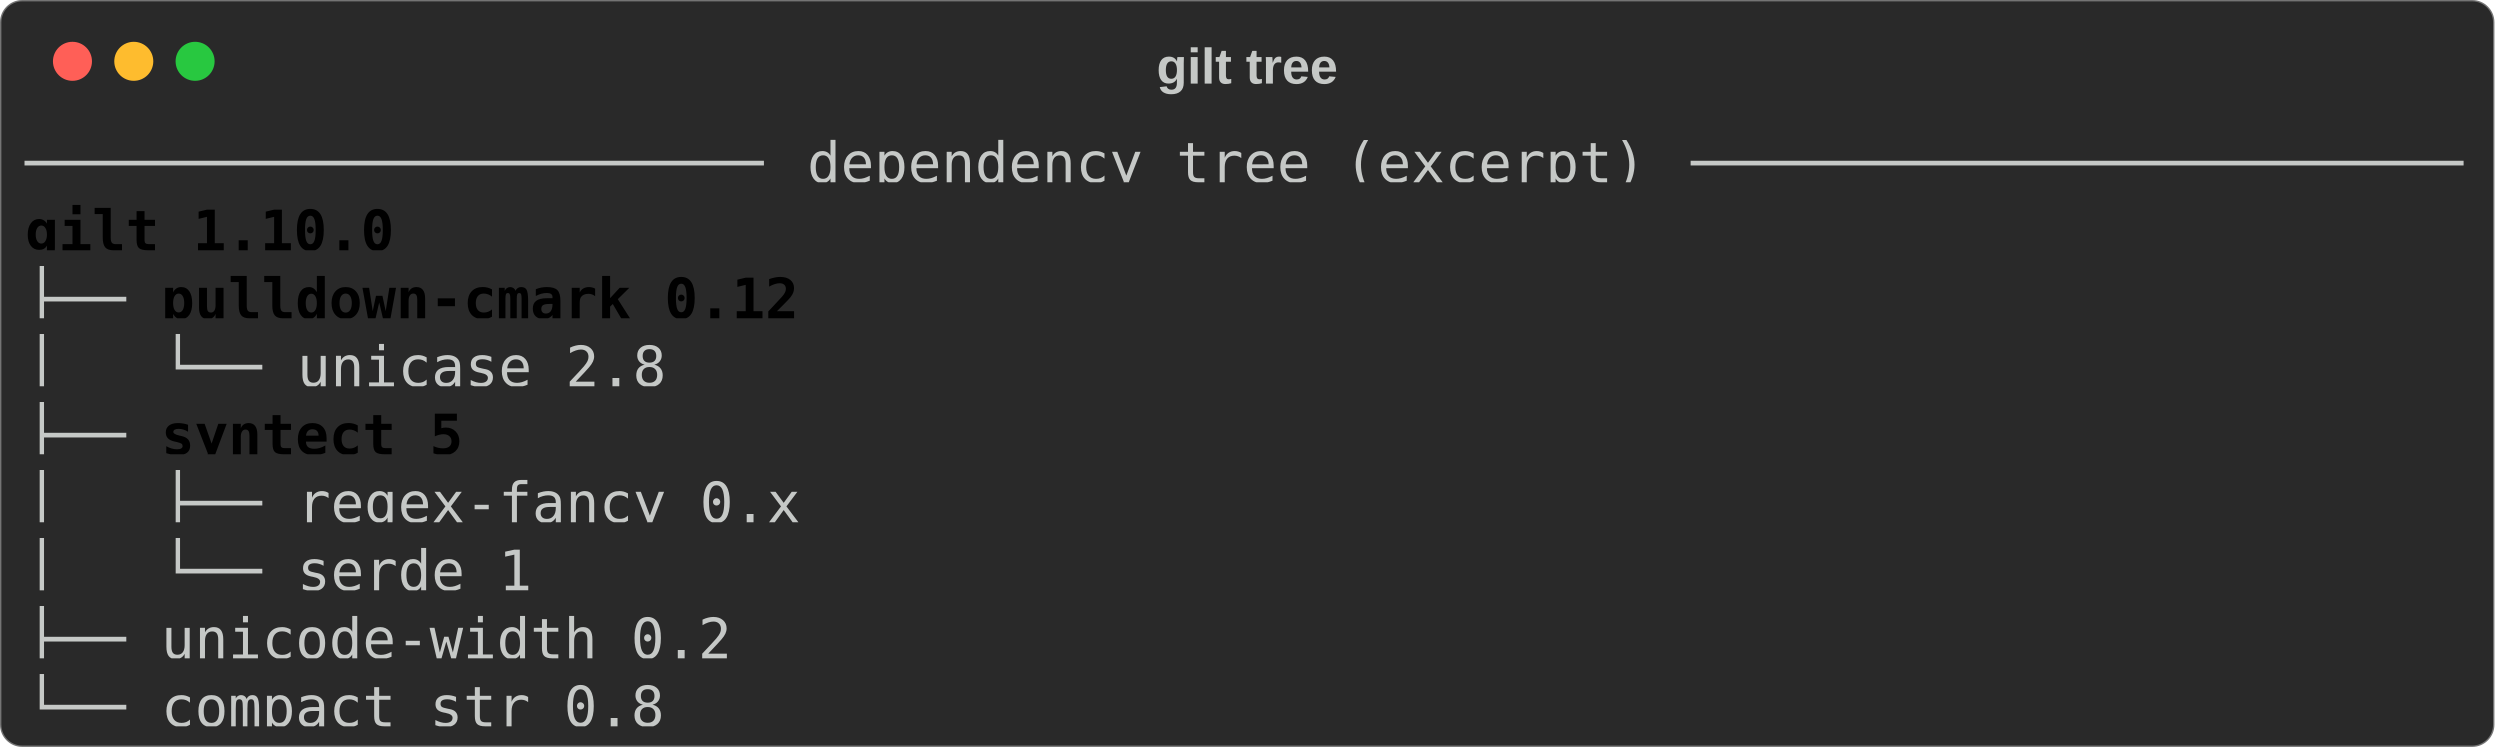
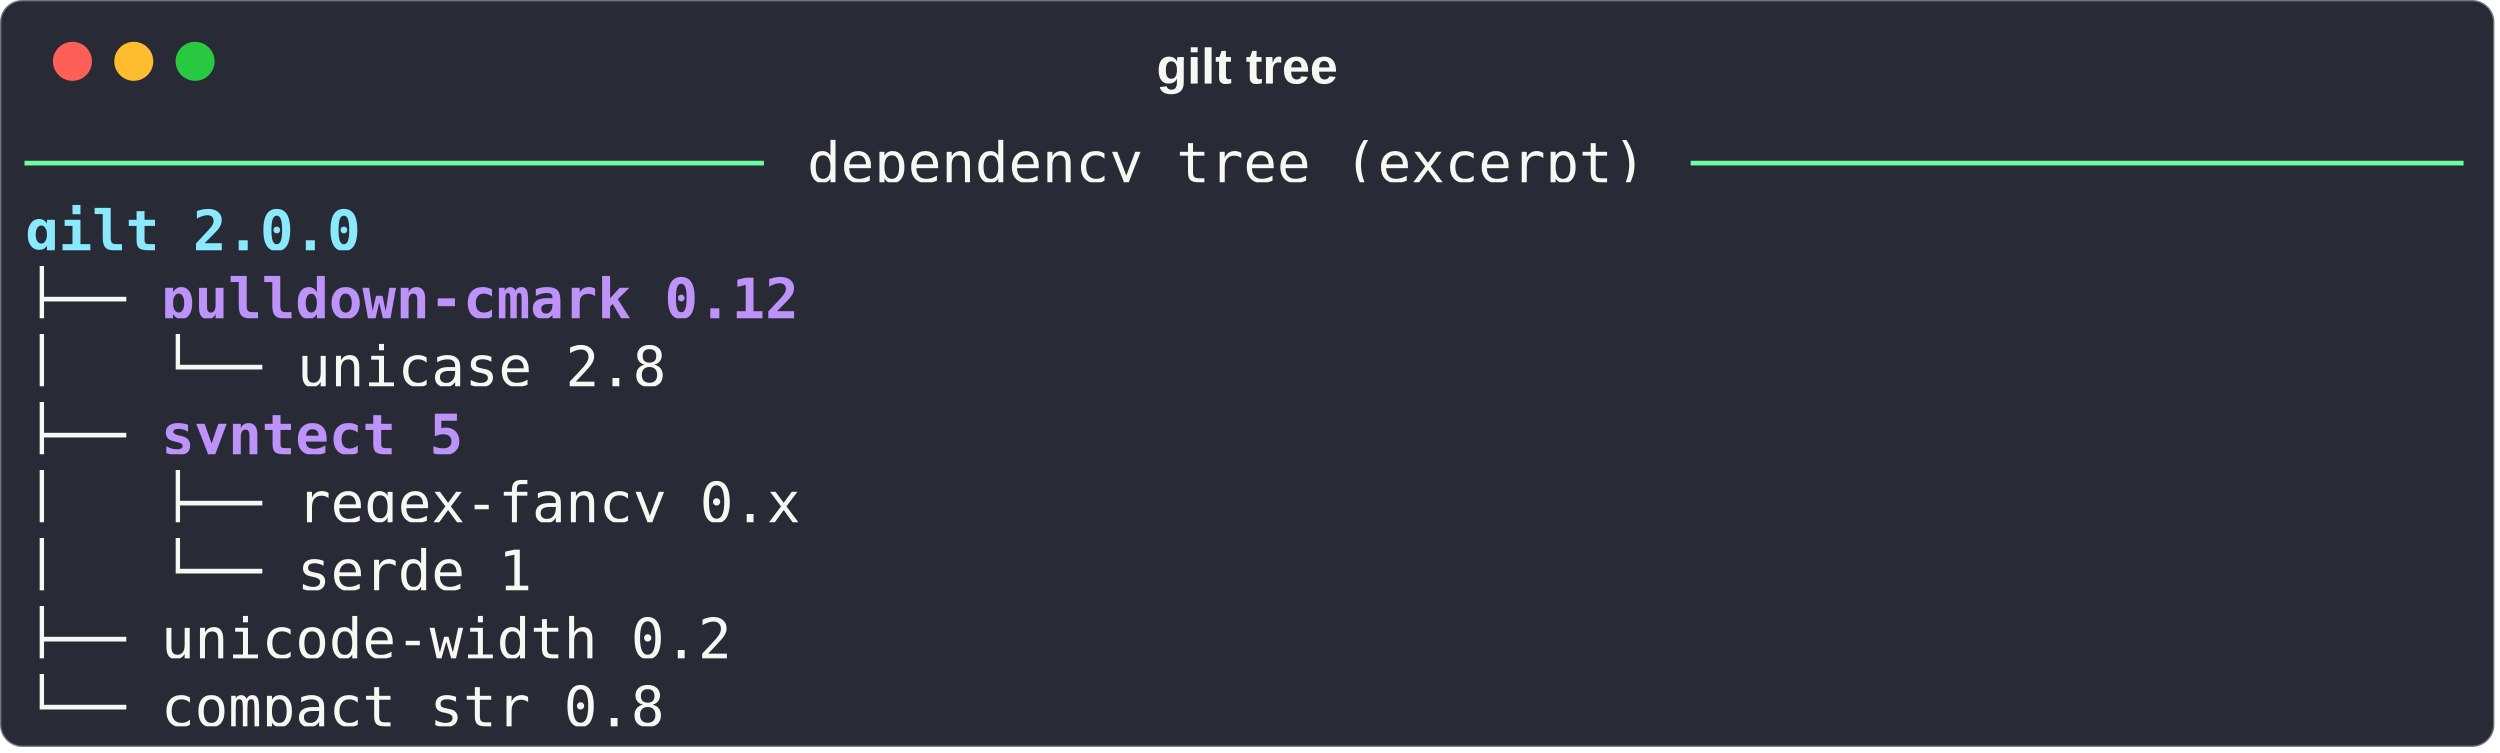
<svg xmlns="http://www.w3.org/2000/svg" class="gilt-terminal" viewBox="0 0 897 270">
  <style>

    @font-face {
        font-family: "Fira Code";
        src: local("FiraCode-Regular"),
                url("https://cdnjs.cloudflare.com/ajax/libs/firacode/6.2.0/woff2/FiraCode-Regular.woff2") format("woff2"),
                url("https://cdnjs.cloudflare.com/ajax/libs/firacode/6.2.0/woff/FiraCode-Regular.woff") format("woff");
        font-style: normal;
        font-weight: 400;
    }
    @font-face {
        font-family: "Fira Code";
        src: local("FiraCode-Bold"),
                url("https://cdnjs.cloudflare.com/ajax/libs/firacode/6.2.0/woff2/FiraCode-Bold.woff2") format("woff2"),
                url("https://cdnjs.cloudflare.com/ajax/libs/firacode/6.2.0/woff/FiraCode-Bold.woff") format("woff");
        font-style: bold;
        font-weight: 700;
    }

    .gilt-demo-tree-matrix {
        font-family: Fira Code, monospace;
        font-size: 20.0px;
        line-height: 24.4px;
        font-variant-east-asian: full-width;
    }

    .gilt-demo-tree-title {
        font-size: 18px;
        font-weight: bold;
        font-family: arial;
    }

-         .gilt-demo-tree-s1 { font-weight: bold }
+         .gilt-demo-tree-s1 { fill: #69ff9c }
+     .gilt-demo-tree-s2 { fill: #8be9fd; font-weight: bold }
+     .gilt-demo-tree-s3 { fill: #bd93f9; font-weight: bold }

    </style>
  <defs>
    <clipPath id="gilt-demo-tree-clip-terminal">
      <rect x="0" y="0" width="895" height="268" />
    </clipPath>
    <clipPath id="gilt-demo-tree-line-0">
      <rect x="0" y="40.0" width="895.0" height="24.4" />
    </clipPath>
    <clipPath id="gilt-demo-tree-line-1">
      <rect x="0" y="64.4" width="895.0" height="24.4" />
    </clipPath>
    <clipPath id="gilt-demo-tree-line-2">
      <rect x="0" y="88.8" width="895.0" height="24.4" />
    </clipPath>
    <clipPath id="gilt-demo-tree-line-3">
      <rect x="0" y="113.2" width="895.0" height="24.4" />
    </clipPath>
    <clipPath id="gilt-demo-tree-line-4">
      <rect x="0" y="137.6" width="895.0" height="24.4" />
    </clipPath>
    <clipPath id="gilt-demo-tree-line-5">
      <rect x="0" y="162.0" width="895.0" height="24.4" />
    </clipPath>
    <clipPath id="gilt-demo-tree-line-6">
      <rect x="0" y="186.4" width="895.0" height="24.4" />
    </clipPath>
    <clipPath id="gilt-demo-tree-line-7">
      <rect x="0" y="210.8" width="895.0" height="24.4" />
    </clipPath>
    <clipPath id="gilt-demo-tree-line-8">
      <rect x="0" y="235.2" width="895.0" height="24.4" />
    </clipPath>
  </defs>
-   <rect fill="#292929" stroke="rgba(255,255,255,0.35)" stroke-width="1" x="0" y="0" width="895" height="268" rx="8" />
+   <rect fill="#282a36" stroke="rgba(255,255,255,0.35)" stroke-width="1" x="0" y="0" width="895" height="268" rx="8" />
  <circle cx="26" cy="22" r="7" fill="#ff5f57" />
  <circle cx="48" cy="22" r="7" fill="#febc2e" />
  <circle cx="70" cy="22" r="7" fill="#28c840" />
-   <text class="gilt-demo-tree-title" fill="#c5c8c6" x="447.5" y="30" text-anchor="middle">gilt tree</text>
+   <text class="gilt-demo-tree-title" fill="#f8f8f2" x="447.5" y="30" text-anchor="middle">gilt tree</text>
  <g transform="translate(1, 1)" clip-path="url(#gilt-demo-tree-clip-terminal)">
    <g class="gilt-demo-tree-matrix">
-       <text fill="#c5c8c6" x="8.0" y="64.4" textLength="268.4" clip-path="url(#gilt-demo-tree-line-0)">──────────────────────</text>
-       <text fill="#c5c8c6" x="288.6" y="64.4" textLength="305.0" clip-path="url(#gilt-demo-tree-line-0)">dependency tree (excerpt)</text>
-       <text fill="#c5c8c6" x="605.8" y="64.4" textLength="280.6" clip-path="url(#gilt-demo-tree-line-0)">───────────────────────</text>
-       <text class="gilt-demo-tree-s1" x="8.0" y="88.8" textLength="134.2" clip-path="url(#gilt-demo-tree-line-1)">gilt 1.10.0</text>
-       <text fill="#c5c8c6" x="8.0" y="113.2" textLength="48.8" clip-path="url(#gilt-demo-tree-line-2)">├── </text>
-       <text class="gilt-demo-tree-s1" x="56.8" y="113.2" textLength="231.8" clip-path="url(#gilt-demo-tree-line-2)">pulldown-cmark 0.12</text>
-       <text fill="#c5c8c6" x="8.0" y="137.6" textLength="48.8" clip-path="url(#gilt-demo-tree-line-3)">│   </text>
-       <text fill="#c5c8c6" x="56.8" y="137.6" textLength="48.8" clip-path="url(#gilt-demo-tree-line-3)">└── </text>
-       <text fill="#c5c8c6" x="105.6" y="137.6" textLength="134.2" clip-path="url(#gilt-demo-tree-line-3)">unicase 2.8</text>
-       <text fill="#c5c8c6" x="8.0" y="162.0" textLength="48.8" clip-path="url(#gilt-demo-tree-line-4)">├── </text>
-       <text class="gilt-demo-tree-s1" x="56.8" y="162.0" textLength="109.8" clip-path="url(#gilt-demo-tree-line-4)">syntect 5</text>
-       <text fill="#c5c8c6" x="8.0" y="186.4" textLength="48.8" clip-path="url(#gilt-demo-tree-line-5)">│   </text>
-       <text fill="#c5c8c6" x="56.8" y="186.4" textLength="48.8" clip-path="url(#gilt-demo-tree-line-5)">├── </text>
-       <text fill="#c5c8c6" x="105.6" y="186.4" textLength="183.0" clip-path="url(#gilt-demo-tree-line-5)">regex-fancy 0.x</text>
-       <text fill="#c5c8c6" x="8.0" y="210.8" textLength="48.8" clip-path="url(#gilt-demo-tree-line-6)">│   </text>
-       <text fill="#c5c8c6" x="56.8" y="210.8" textLength="48.8" clip-path="url(#gilt-demo-tree-line-6)">└── </text>
-       <text fill="#c5c8c6" x="105.6" y="210.8" textLength="85.4" clip-path="url(#gilt-demo-tree-line-6)">serde 1</text>
-       <text fill="#c5c8c6" x="8.0" y="235.2" textLength="48.8" clip-path="url(#gilt-demo-tree-line-7)">├── </text>
-       <text fill="#c5c8c6" x="56.8" y="235.2" textLength="207.4" clip-path="url(#gilt-demo-tree-line-7)">unicode-width 0.2</text>
-       <text fill="#c5c8c6" x="8.0" y="259.6" textLength="48.8" clip-path="url(#gilt-demo-tree-line-8)">└── </text>
-       <text fill="#c5c8c6" x="56.8" y="259.6" textLength="183.0" clip-path="url(#gilt-demo-tree-line-8)">compact_str 0.8</text>
+       <text class="gilt-demo-tree-s1" x="8.0" y="64.4" textLength="268.4" clip-path="url(#gilt-demo-tree-line-0)">──────────────────────</text>
+       <text fill="#f8f8f2" x="288.6" y="64.4" textLength="305.0" clip-path="url(#gilt-demo-tree-line-0)">dependency tree (excerpt)</text>
+       <text class="gilt-demo-tree-s1" x="605.8" y="64.4" textLength="280.6" clip-path="url(#gilt-demo-tree-line-0)">───────────────────────</text>
+       <text class="gilt-demo-tree-s2" x="8.0" y="88.8" textLength="122.0" clip-path="url(#gilt-demo-tree-line-1)">gilt 2.0.0</text>
+       <text fill="#f8f8f2" x="8.0" y="113.2" textLength="48.8" clip-path="url(#gilt-demo-tree-line-2)">├── </text>
+       <text class="gilt-demo-tree-s3" x="56.8" y="113.2" textLength="231.8" clip-path="url(#gilt-demo-tree-line-2)">pulldown-cmark 0.12</text>
+       <text fill="#f8f8f2" x="8.0" y="137.6" textLength="48.8" clip-path="url(#gilt-demo-tree-line-3)">│   </text>
+       <text fill="#f8f8f2" x="56.8" y="137.6" textLength="48.8" clip-path="url(#gilt-demo-tree-line-3)">└── </text>
+       <text fill="#f8f8f2" x="105.6" y="137.6" textLength="134.2" clip-path="url(#gilt-demo-tree-line-3)">unicase 2.8</text>
+       <text fill="#f8f8f2" x="8.0" y="162.0" textLength="48.8" clip-path="url(#gilt-demo-tree-line-4)">├── </text>
+       <text class="gilt-demo-tree-s3" x="56.8" y="162.0" textLength="109.8" clip-path="url(#gilt-demo-tree-line-4)">syntect 5</text>
+       <text fill="#f8f8f2" x="8.0" y="186.4" textLength="48.8" clip-path="url(#gilt-demo-tree-line-5)">│   </text>
+       <text fill="#f8f8f2" x="56.8" y="186.4" textLength="48.8" clip-path="url(#gilt-demo-tree-line-5)">├── </text>
+       <text fill="#f8f8f2" x="105.6" y="186.4" textLength="183.0" clip-path="url(#gilt-demo-tree-line-5)">regex-fancy 0.x</text>
+       <text fill="#f8f8f2" x="8.0" y="210.8" textLength="48.8" clip-path="url(#gilt-demo-tree-line-6)">│   </text>
+       <text fill="#f8f8f2" x="56.8" y="210.8" textLength="48.8" clip-path="url(#gilt-demo-tree-line-6)">└── </text>
+       <text fill="#f8f8f2" x="105.6" y="210.8" textLength="85.4" clip-path="url(#gilt-demo-tree-line-6)">serde 1</text>
+       <text fill="#f8f8f2" x="8.0" y="235.2" textLength="48.8" clip-path="url(#gilt-demo-tree-line-7)">├── </text>
+       <text fill="#f8f8f2" x="56.8" y="235.2" textLength="207.4" clip-path="url(#gilt-demo-tree-line-7)">unicode-width 0.2</text>
+       <text fill="#f8f8f2" x="8.0" y="259.6" textLength="48.8" clip-path="url(#gilt-demo-tree-line-8)">└── </text>
+       <text fill="#f8f8f2" x="56.8" y="259.6" textLength="183.0" clip-path="url(#gilt-demo-tree-line-8)">compact_str 0.8</text>
    </g>
  </g>
</svg>
